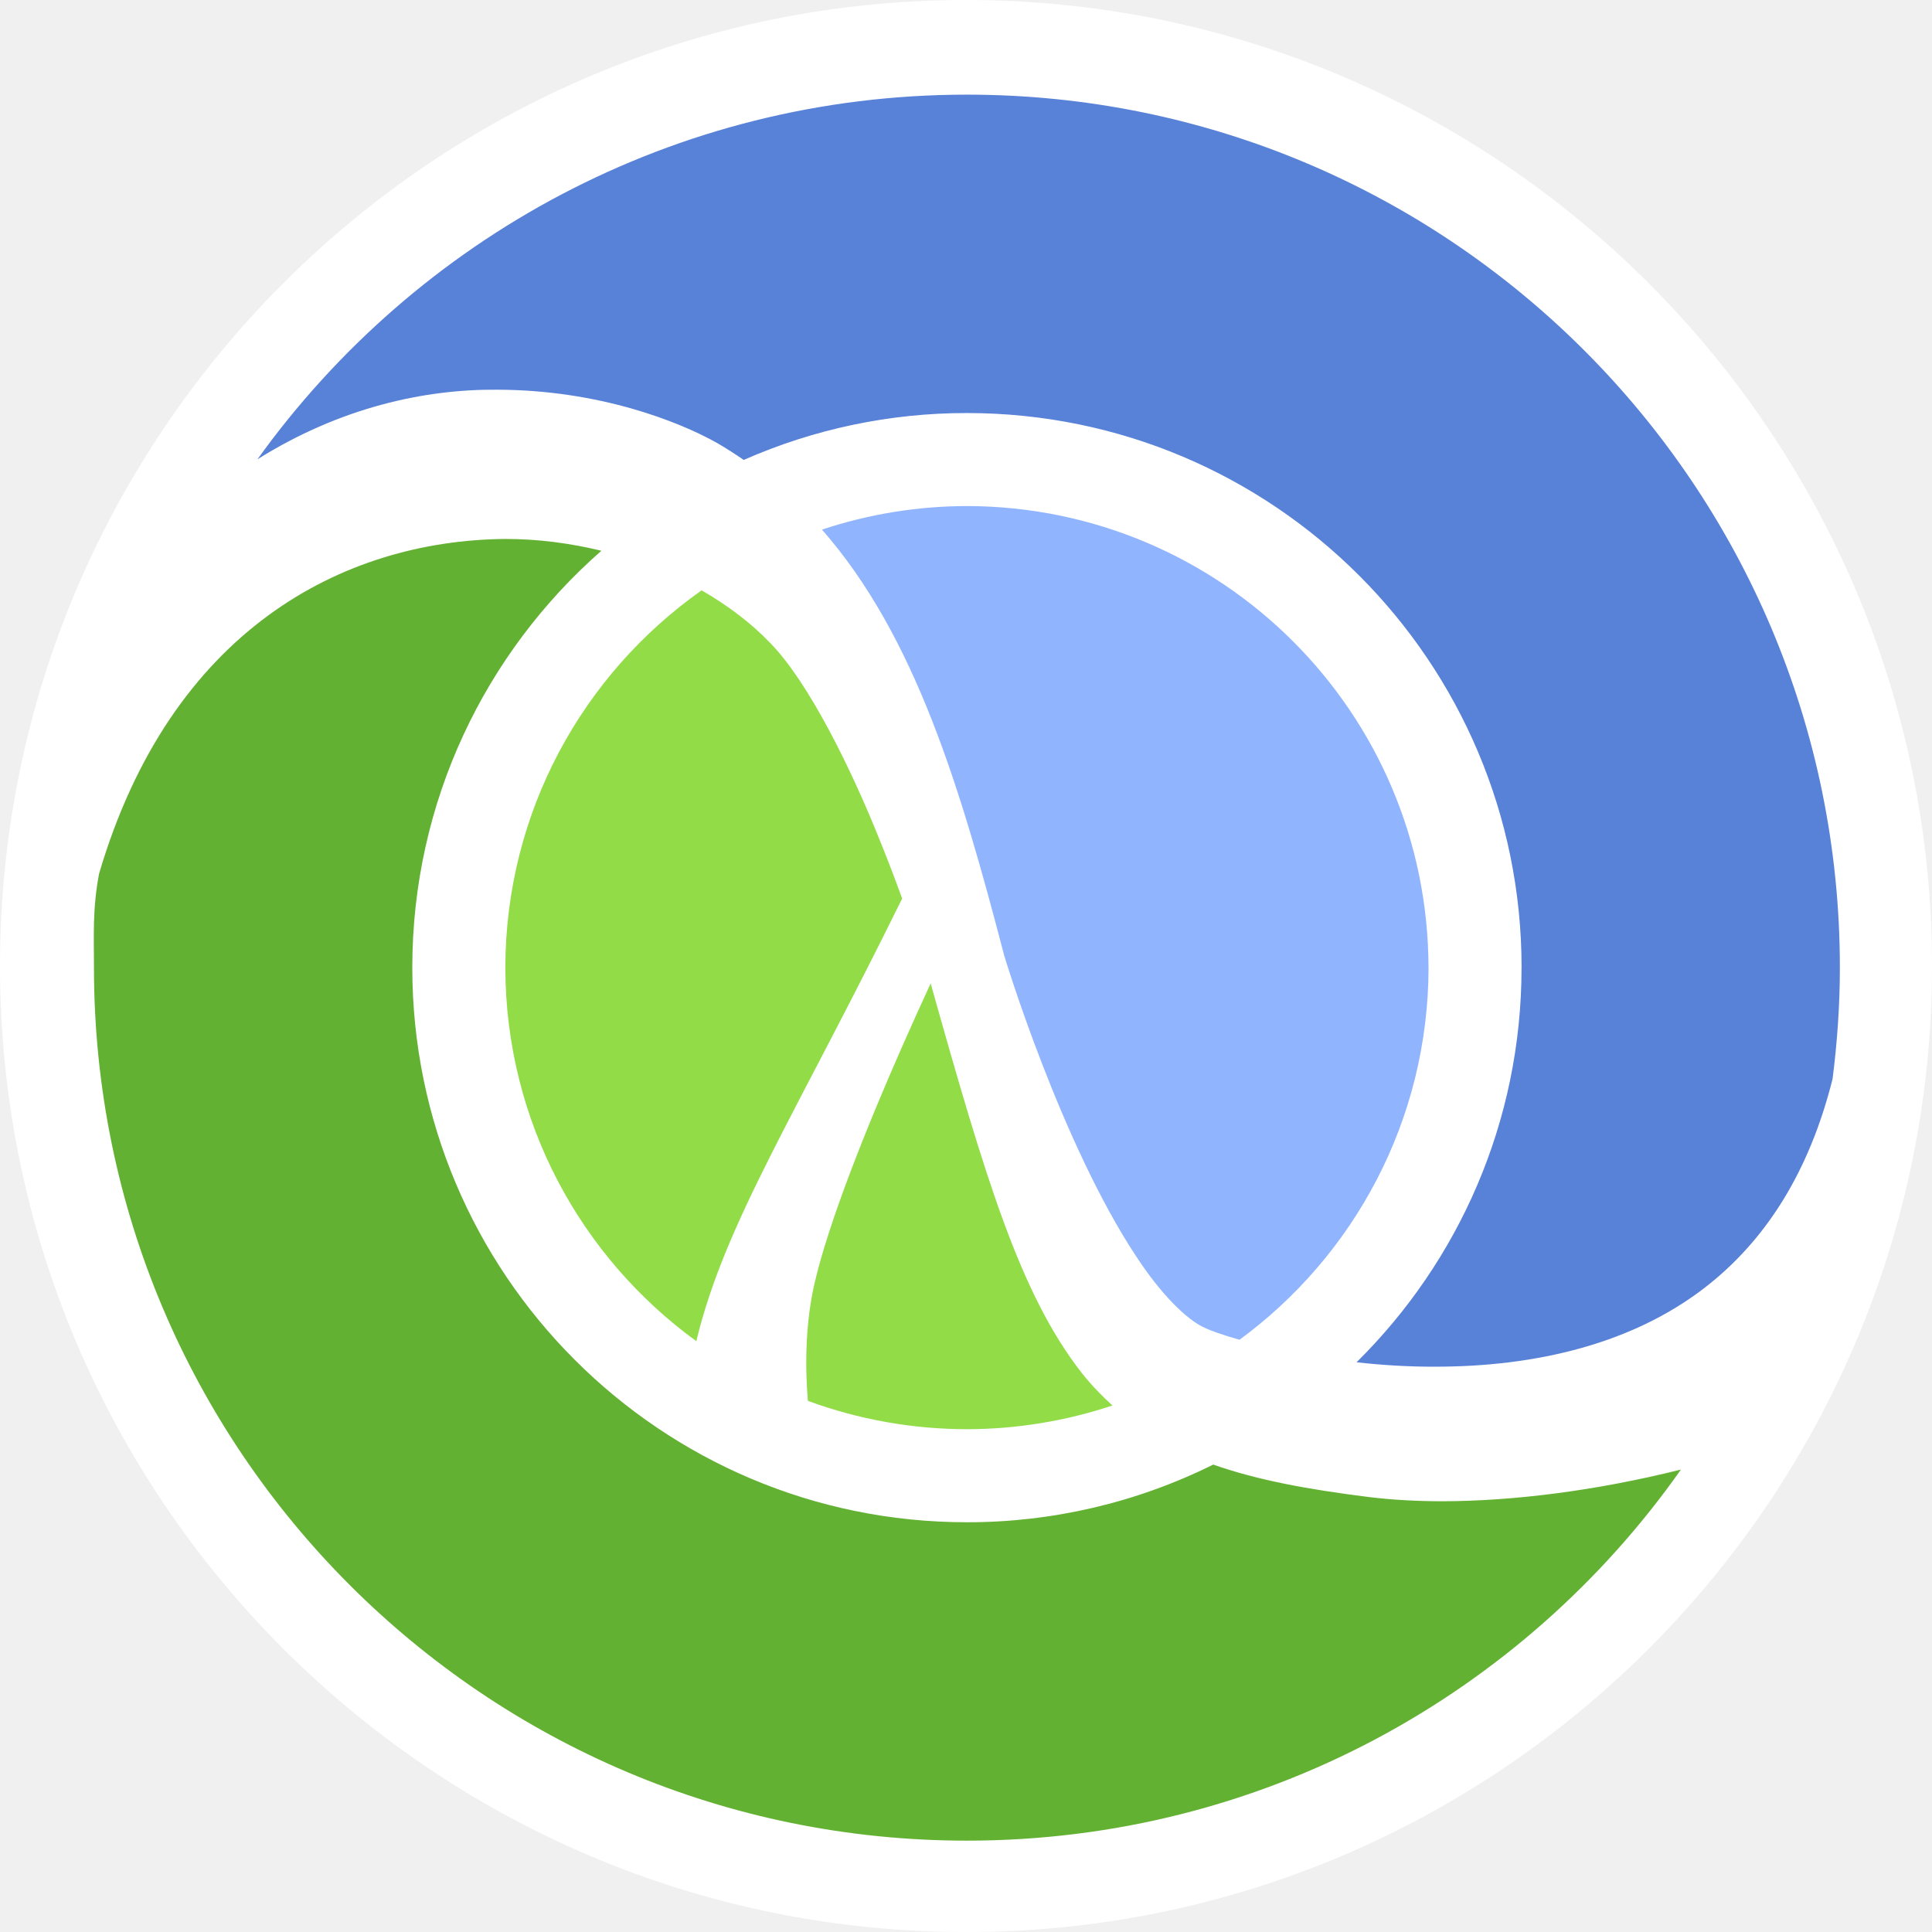
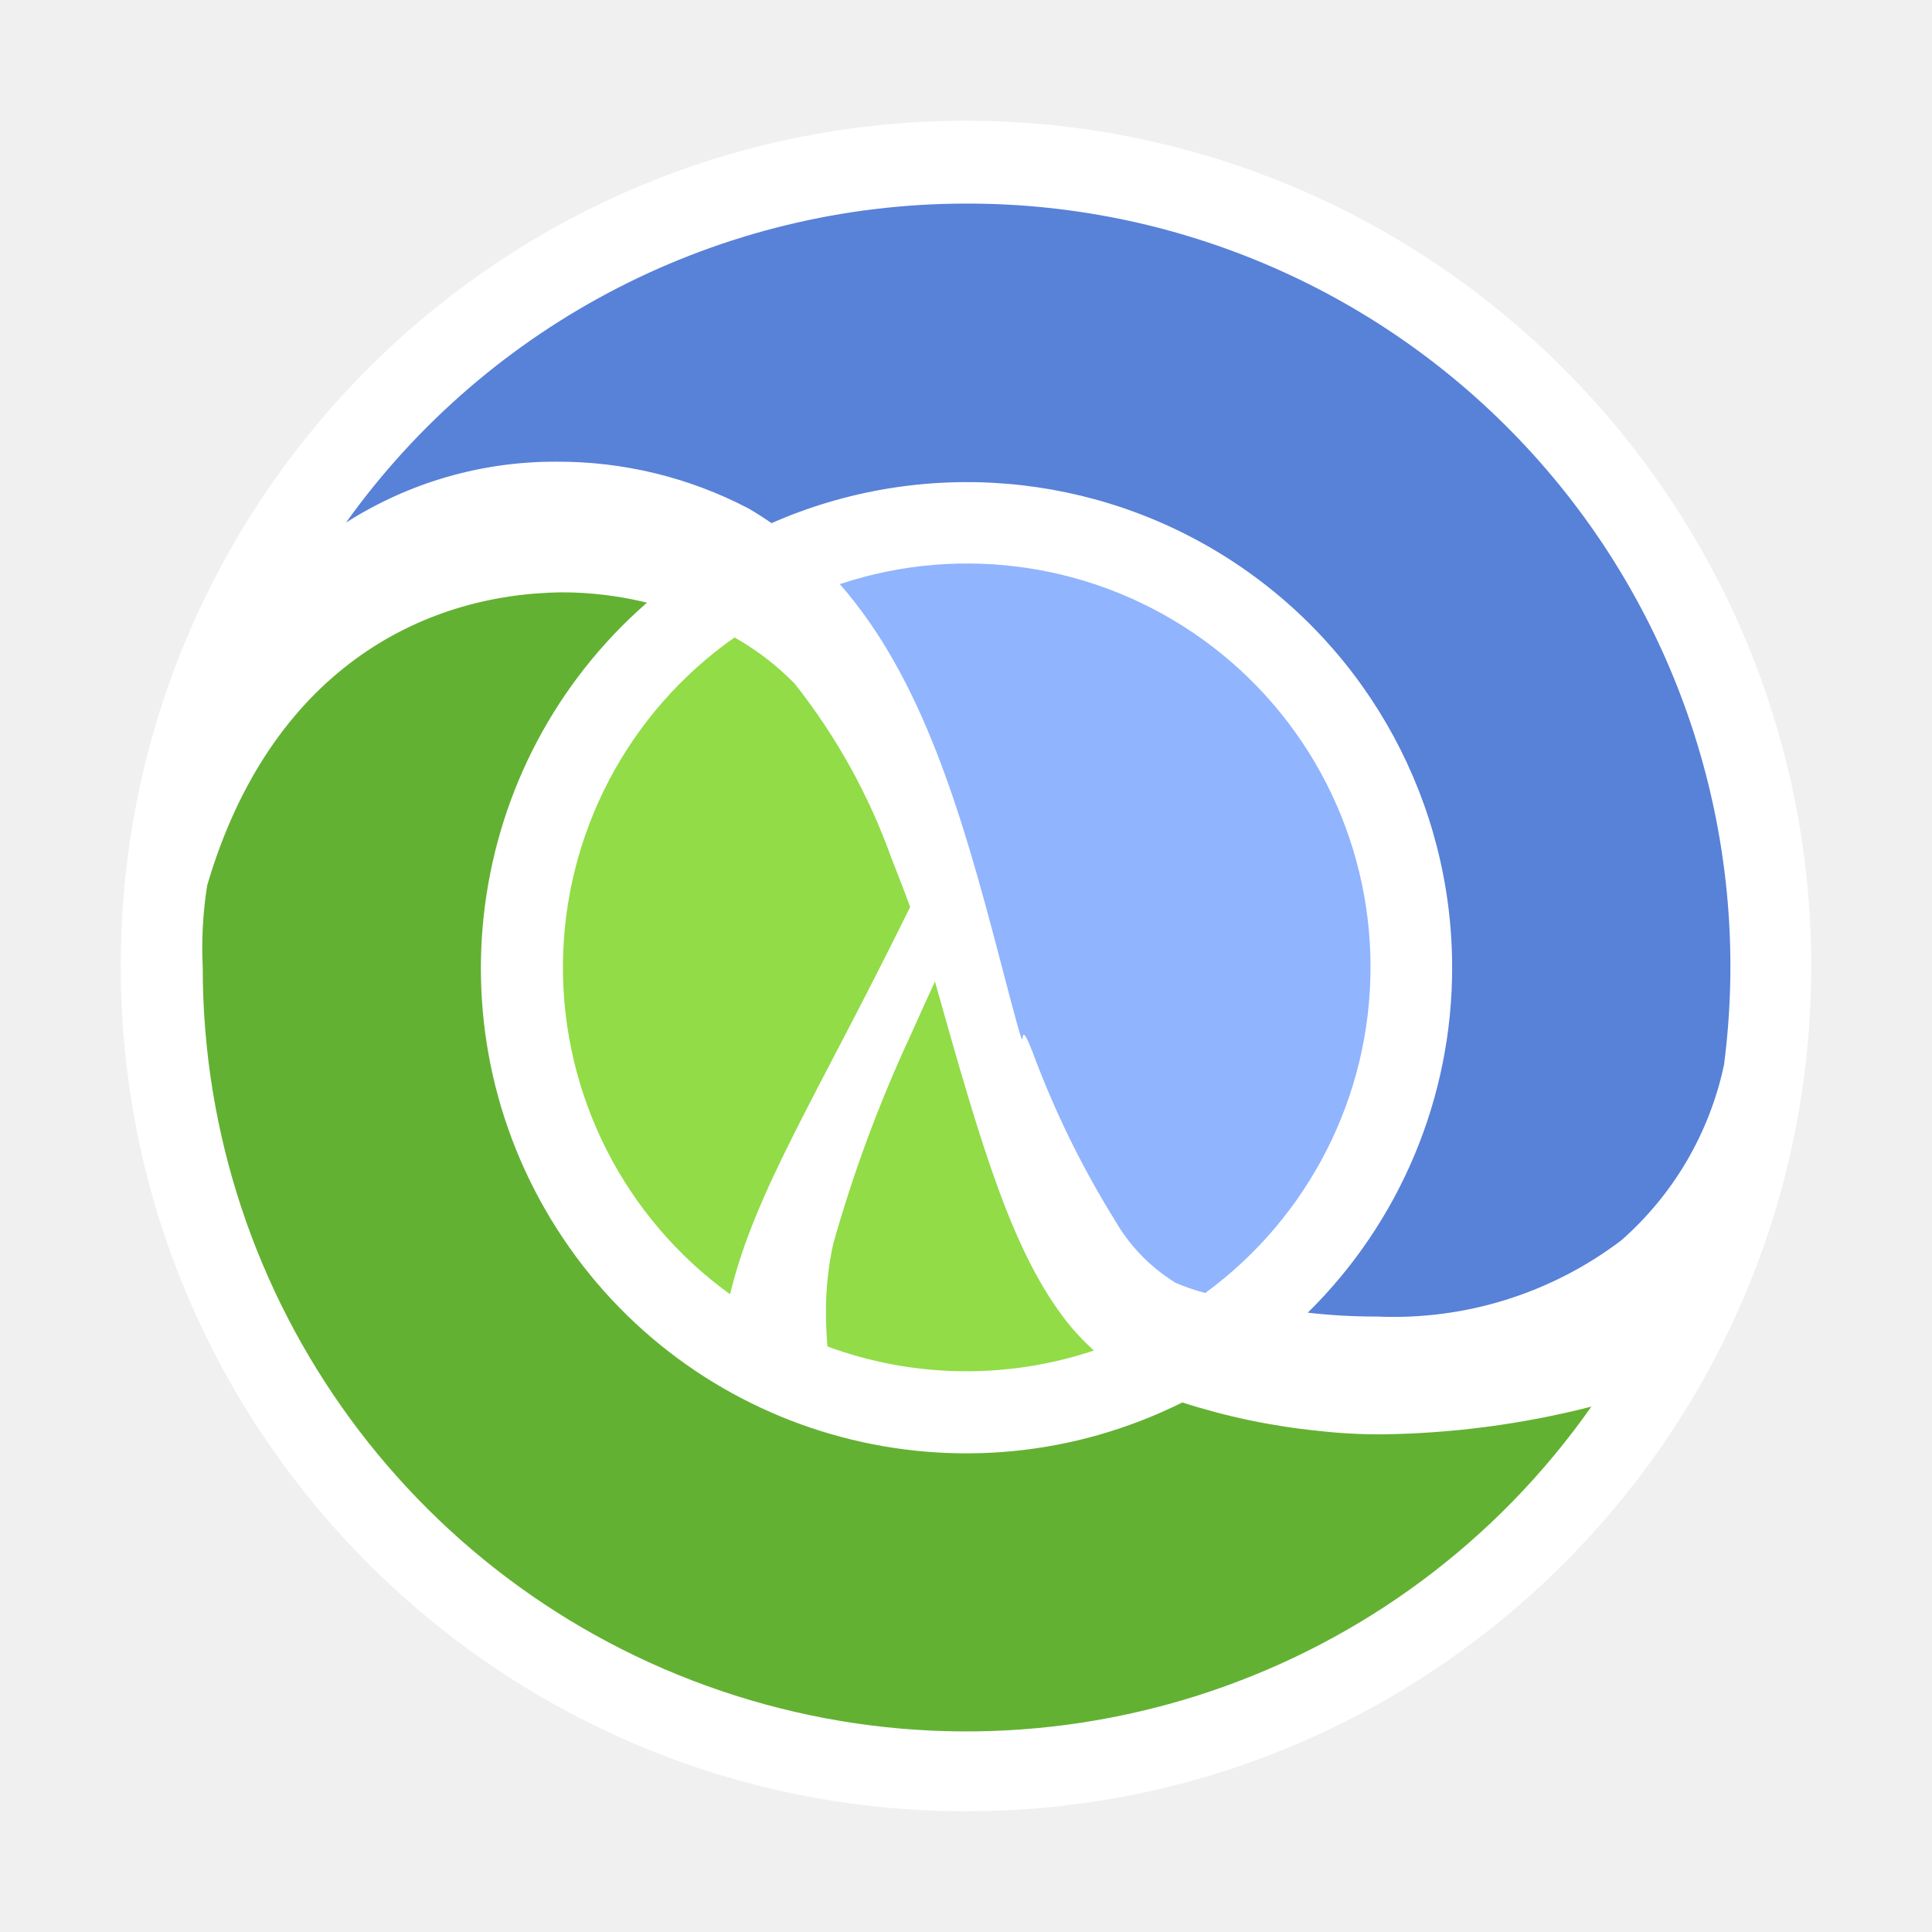
- <svg xmlns="http://www.w3.org/2000/svg" width="256" height="256" viewBox="0 0 256 256" preserveAspectRatio="xMidYMid">
-   <path d="M127.999 0C57.423 0 0 57.423 0 128.001c0 70.584 57.423 128.004 127.999 128.004 70.578 0 128.001-57.42 128.001-128.004C256 57.423 198.577 0 127.999 0" fill="#FFF" />
-   <path d="M123.318 130.303a534.748 534.748 0 0 0-3.733 8.272c-4.645 10.524-9.789 23.33-11.668 31.534-.675 2.922-1.093 6.543-1.085 10.558 0 1.588.085 3.257.22 4.957a61.266 61.266 0 0 0 21.067 3.753 61.374 61.374 0 0 0 19.284-3.143c-1.425-1.303-2.785-2.692-4.023-4.257-8.22-10.482-12.806-25.844-20.062-51.674M92.97 78.225c-15.699 11.064-25.972 29.312-26.011 49.992.039 20.371 10.003 38.383 25.307 49.493 3.754-15.637 13.164-29.955 27.275-58.655a230.831 230.831 0 0 0-2.862-7.469c-3.909-9.806-9.551-21.194-14.586-26.351-2.567-2.694-5.682-5.022-9.123-7.01" fill="#91DC47" />
-   <path d="M181.394 198.367c-8.1-1.015-14.785-2.24-20.633-4.303a73.181 73.181 0 0 1-32.642 7.643c-40.584 0-73.483-32.894-73.488-73.49 0-22.027 9.704-41.773 25.056-55.24-4.106-.992-8.388-1.571-12.762-1.563-21.562.203-44.323 12.136-53.799 44.363-.886 4.691-.675 8.238-.675 12.442 0 63.885 51.791 115.676 115.671 115.676 39.122 0 73.682-19.439 94.611-49.169-11.32 2.821-22.206 4.17-31.528 4.199-3.494 0-6.774-.187-9.811-.558" fill="#63B132" />
-   <path d="M159.658 175.953c.714.354 2.333.932 4.586 1.571 15.157-11.127 25.007-29.05 25.046-49.307h-.006c-.057-33.771-27.386-61.096-61.165-61.163a61.312 61.312 0 0 0-19.203 3.122c12.419 14.156 18.391 34.386 24.168 56.515.003.01.008.018.01.026.011.018 1.848 6.145 5.002 14.274 3.132 8.118 7.594 18.168 12.46 25.492 3.195 4.908 6.709 8.435 9.102 9.47" fill="#90B4FE" />
-   <path d="M128.122 12.541c-38.744 0-73.016 19.073-94.008 48.318 10.925-6.842 22.08-9.31 31.815-9.222 13.446.039 24.017 4.208 29.089 7.06a53.275 53.275 0 0 1 3.527 2.247 73.183 73.183 0 0 1 29.574-6.215c40.589.005 73.493 32.899 73.499 73.488h-.006c0 20.464-8.37 38.967-21.863 52.291 3.312.371 6.844.602 10.451.584 12.811.006 26.658-2.821 37.039-11.552 6.769-5.702 12.44-14.051 15.585-26.569.615-4.835.969-9.75.969-14.752 0-63.882-51.786-115.678-115.671-115.678" fill="#5881D8" />
+ <svg xmlns="http://www.w3.org/2000/svg" viewBox="0 0 32 32">
+   <path d="M16 2a14 14 0 1 0 14 14A14.016 14.016 0 0 0 16 2" fill="#fff" />
+   <path d="M15.488 16.252c-.126.273-.265.579-.408.9a22.963 22.963 0 0 0-1.28 3.453 5.181 5.181 0 0 0-.119 1.155c0 .174.009.356.024.542a6.658 6.658 0 0 0 4.413.067 3.966 3.966 0 0 1-.44-.466c-.9-1.146-1.4-2.827-2.194-5.652M12.169 10.556a6.677 6.677 0 0 0-.077 10.881c.411-1.71 1.44-3.276 2.983-6.415-.092-.252-.2-.527-.313-.817a10.207 10.207 0 0 0-1.6-2.882 4.439 4.439 0 0 0-1-.767" fill="#91dc47" />
+   <path d="M21.84 23.7a10.877 10.877 0 0 1-2.257-.471 8.036 8.036 0 0 1-8.867-13.247 5.9 5.9 0 0 0-1.4-.171c-2.358.022-4.848 1.327-5.884 4.852a6.606 6.606 0 0 0-.074 1.361 12.649 12.649 0 0 0 23 7.274 14.737 14.737 0 0 1-3.448.459 8.881 8.881 0 0 1-1.07-.057" fill="#63b132" />
+   <path d="M19.463 21.244a3.53 3.53 0 0 0 .5.172 6.69 6.69 0 0 0 2.737-5.393 6.681 6.681 0 0 0-8.79-6.348c1.358 1.548 2.011 3.761 2.643 6.181s.2.673.547 1.562a15.434 15.434 0 0 0 1.363 2.788 2.924 2.924 0 0 0 1 1.036" fill="#90b4fe" />
+   <path d="M16.013 3.372A12.632 12.632 0 0 0 5.731 8.656a6.425 6.425 0 0 1 3.48-1.009 6.8 6.8 0 0 1 3.182.772c.134.077.261.16.386.246a8.038 8.038 0 0 1 11.273 7.358 8.013 8.013 0 0 1-2.391 5.719 9.871 9.871 0 0 0 1.143.064 6.24 6.24 0 0 0 4.051-1.263 5.348 5.348 0 0 0 1.7-2.906A12.632 12.632 0 0 0 16.013 3.372" fill="#5881d8" />
</svg>
